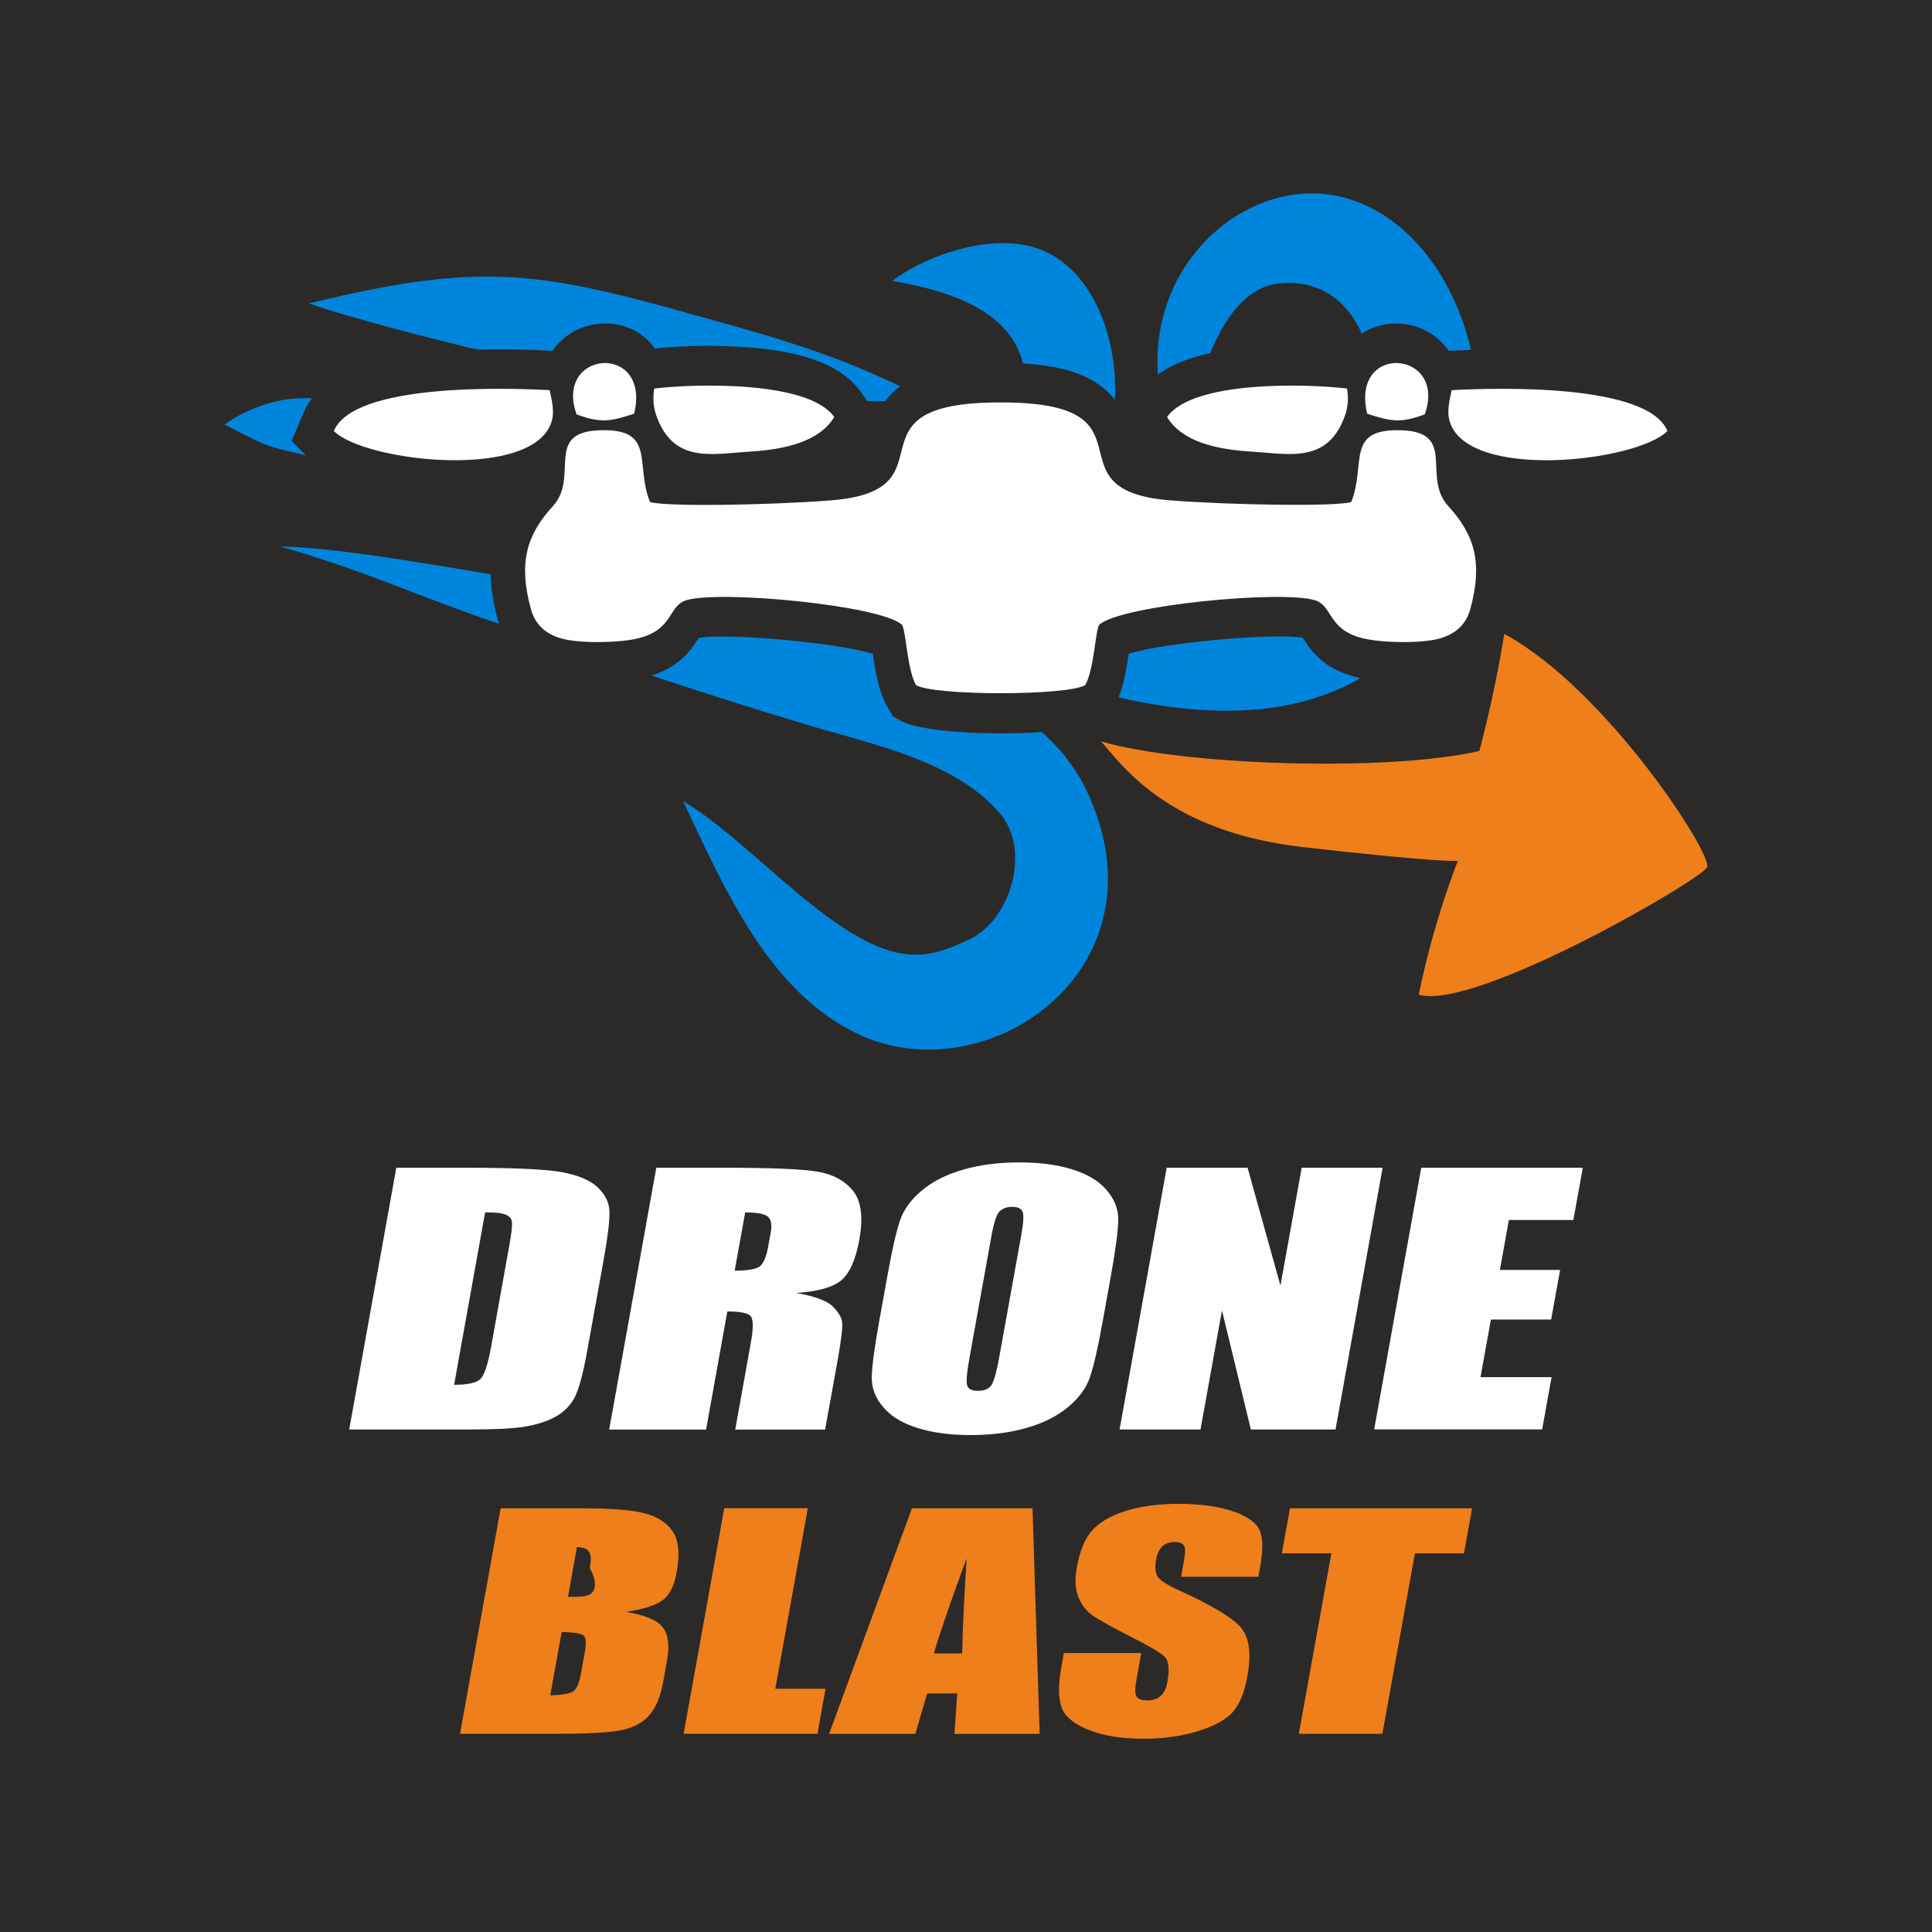
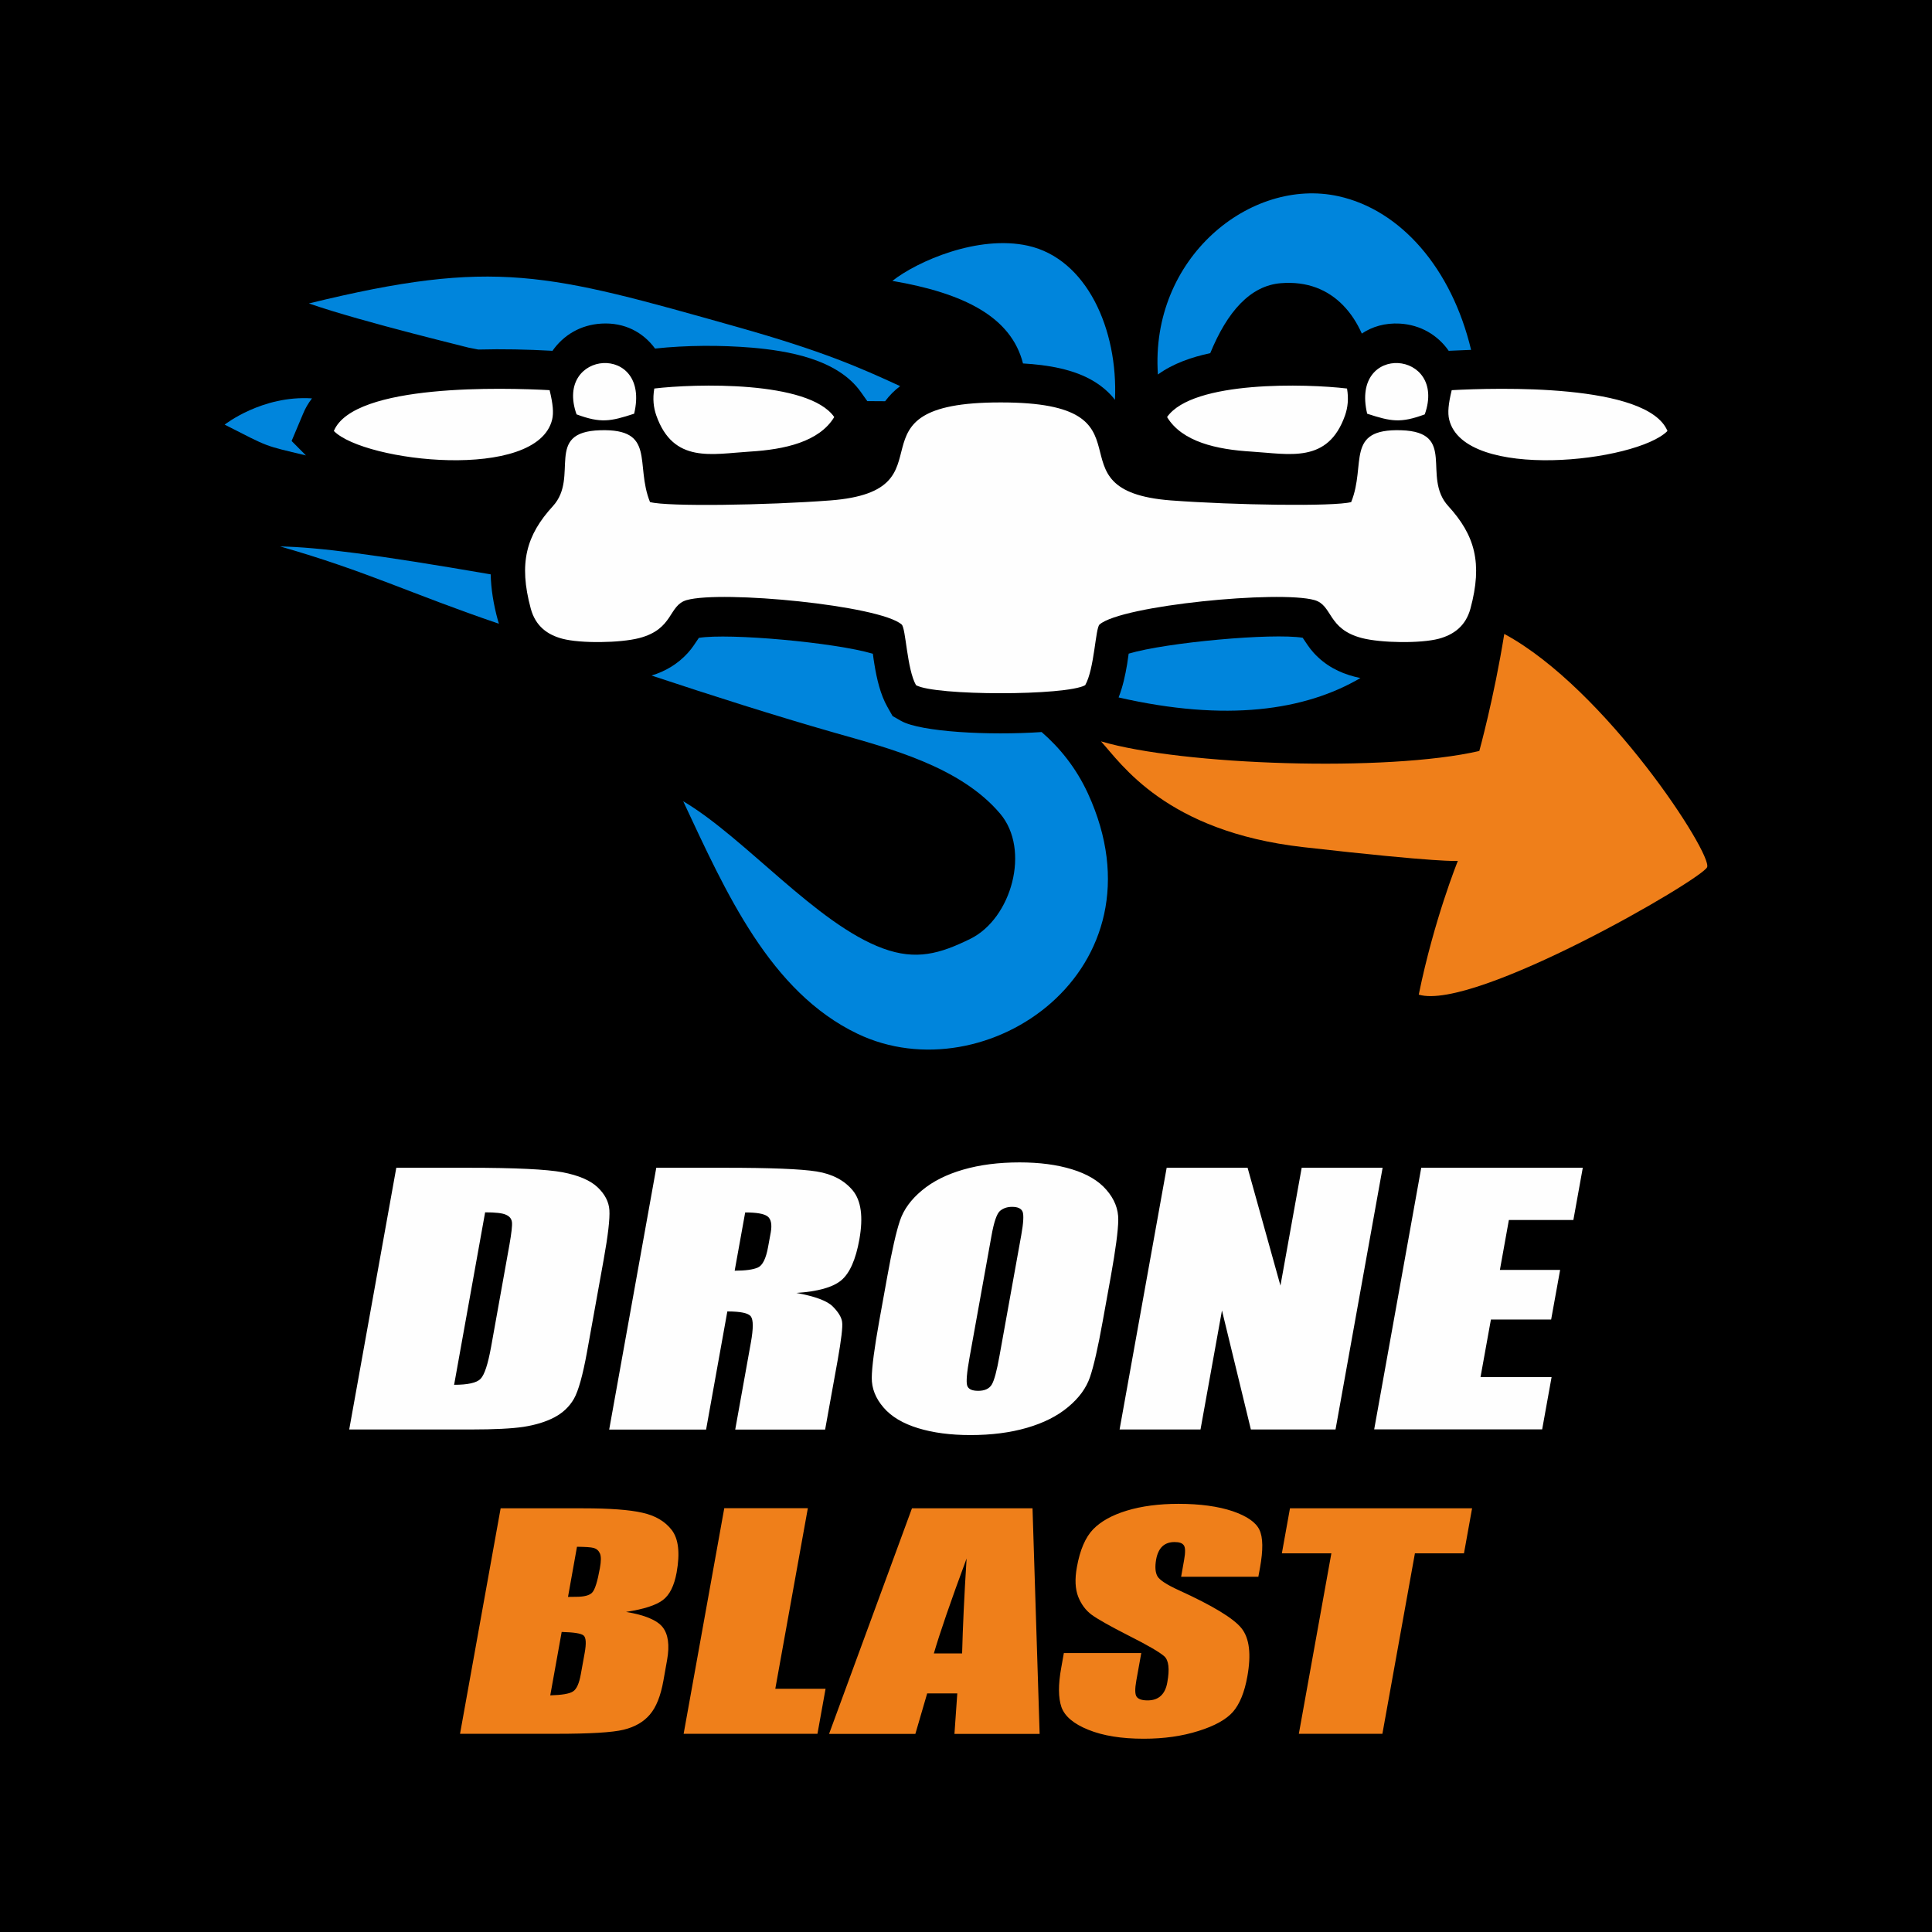
<svg xmlns="http://www.w3.org/2000/svg" xml:space="preserve" width="117.263mm" height="117.263mm" version="1.1" style="shape-rendering:geometricPrecision; text-rendering:geometricPrecision; image-rendering:optimizeQuality; fill-rule:evenodd; clip-rule:evenodd" viewBox="0 0 176.43 176.43">
  <defs>
    <style type="text/css">
   
    .fil5 {fill:#FEFEFE}
-     .fil0 {fill:#2B2A29}
    .fil4 {fill:#EF7F1A}
+     .fil0 {fill:black}
    .fil3 {fill:#0085DC}
    .fil1 {fill:#FEFEFE;fill-rule:nonzero}
    .fil2 {fill:#EF7F1A;fill-rule:nonzero}
   
  </style>
  </defs>
  <g id="Warstwa_x0020_1">
-     <g id="_1959497069920">
+     <g id="_2353050411456">
      <rect class="fil0" x="0" width="176.43" height="176.43" />
      <g>
        <g>
          <path class="fil1" d="M36.18 106.64l6.61 0c4.26,0 7.12,0.14 8.58,0.41 1.45,0.28 2.52,0.73 3.19,1.36 0.67,0.63 1.04,1.33 1.09,2.1 0.05,0.78 -0.12,2.29 -0.53,4.56l-1.51 8.37c-0.39,2.15 -0.79,3.58 -1.2,4.3 -0.42,0.73 -1.02,1.29 -1.8,1.7 -0.79,0.41 -1.72,0.69 -2.8,0.86 -1.07,0.16 -2.67,0.24 -4.78,0.24l-11.14 0 4.3 -23.9zm8.12 4.08l-2.83 15.74c1.25,0 2.06,-0.18 2.41,-0.54 0.36,-0.36 0.68,-1.34 0.97,-2.94l1.67 -9.3c0.19,-1.08 0.27,-1.78 0.23,-2.08 -0.04,-0.31 -0.22,-0.53 -0.55,-0.67 -0.32,-0.15 -0.95,-0.22 -1.9,-0.22zm15.63 -4.08l6.25 0c4.17,0 6.97,0.11 8.4,0.34 1.43,0.23 2.53,0.81 3.3,1.74 0.76,0.93 0.96,2.41 0.6,4.45 -0.33,1.86 -0.89,3.11 -1.66,3.75 -0.77,0.64 -2.13,1.02 -4.09,1.15 1.69,0.31 2.8,0.72 3.31,1.23 0.51,0.51 0.8,0.98 0.86,1.41 0.07,0.43 -0.07,1.61 -0.41,3.53l-1.14 6.31 -8.21 0 1.43 -7.95c0.23,-1.28 0.23,-2.07 -0,-2.38 -0.22,-0.31 -0.94,-0.46 -2.15,-0.46l-1.94 10.79 -8.85 0 4.3 -23.9zm8.12 4.08l-0.96 5.32c0.99,0 1.69,-0.1 2.12,-0.29 0.43,-0.19 0.74,-0.82 0.93,-1.87l0.24 -1.31c0.14,-0.76 0.03,-1.26 -0.3,-1.5 -0.34,-0.24 -1.02,-0.35 -2.03,-0.35zm32.65 9.93c-0.43,2.4 -0.82,4.1 -1.16,5.1 -0.34,1 -1,1.91 -2,2.74 -0.99,0.83 -2.25,1.46 -3.77,1.9 -1.52,0.44 -3.23,0.66 -5.15,0.66 -1.82,0 -3.41,-0.21 -4.78,-0.63 -1.37,-0.42 -2.43,-1.04 -3.15,-1.88 -0.73,-0.84 -1.09,-1.75 -1.08,-2.73 0.01,-0.99 0.24,-2.71 0.68,-5.17l0.74 -4.09c0.43,-2.4 0.82,-4.1 1.16,-5.1 0.34,-1 1,-1.91 2,-2.74 0.99,-0.83 2.25,-1.46 3.77,-1.9 1.52,-0.44 3.23,-0.66 5.15,-0.66 1.82,0 3.41,0.21 4.78,0.63 1.37,0.42 2.43,1.04 3.15,1.88 0.73,0.84 1.09,1.75 1.08,2.73 -0.01,0.99 -0.24,2.71 -0.68,5.17l-0.74 4.09zm-7.44 -7.85c0.2,-1.11 0.24,-1.82 0.13,-2.13 -0.12,-0.31 -0.44,-0.46 -0.97,-0.46 -0.45,0 -0.82,0.13 -1.11,0.38 -0.28,0.25 -0.54,0.99 -0.76,2.22l-2.01 11.15c-0.25,1.38 -0.32,2.24 -0.22,2.56 0.1,0.33 0.43,0.49 1.01,0.49 0.59,0 1,-0.19 1.23,-0.56 0.23,-0.37 0.47,-1.26 0.72,-2.67l1.98 -10.98zm33 -6.16l-4.3 23.9 -7.73 0 -2.64 -10.87 -1.96 10.87 -7.39 0 4.3 -23.9 7.39 0 3 10.76 1.94 -10.76 7.39 0zm3.54 0l14.74 0 -0.86 4.77 -5.89 0 -0.82 4.56 5.5 0 -0.82 4.53 -5.5 0 -0.95 5.26 6.49 0 -0.86 4.77 -15.34 0 4.3 -23.9z" />
-           <path class="fil2" d="M45.7 137.74l7.58 0c2.39,0 4.19,0.13 5.37,0.4 1.19,0.26 2.09,0.79 2.7,1.59 0.61,0.8 0.76,2.09 0.44,3.87 -0.22,1.2 -0.63,2.04 -1.25,2.51 -0.62,0.48 -1.75,0.84 -3.37,1.09 1.71,0.28 2.83,0.75 3.34,1.39 0.51,0.65 0.65,1.64 0.41,2.99l-0.34 1.91c-0.25,1.39 -0.66,2.42 -1.24,3.09 -0.57,0.67 -1.37,1.13 -2.4,1.38 -1.03,0.25 -3.08,0.37 -6.14,0.37l-8.79 0 3.71 -20.6zm6.99 3.51l-0.82 4.58c0.32,-0.01 0.57,-0.01 0.75,-0.01 0.73,0 1.22,-0.13 1.46,-0.39 0.25,-0.26 0.48,-1 -0.22 -2.22 0.12,-0.65 0.12,-1.1 -0,-1.36 -0.12,-0.26 -0.31,-0.42 -0.56,-0.49 -0.25,-0.07 -0.77,-0.1 -1.53,-0.11zm-1.4 7.79l-1.04 5.78c1.05,-0.03 1.75,-0.14 2.08,-0.36 0.33,-0.21 0.56,-0.74 0.71,-1.57l0.35 -1.93c0.16,-0.89 0.13,-1.42 -0.1,-1.61 -0.23,-0.19 -0.89,-0.29 -2,-0.32zm22.48 -11.3l-2.97 16.48 4.59 0 -0.74 4.11 -12.22 0 3.71 -20.6 7.63 0zm20.52 0l0.65 20.6 -7.78 0 0.26 -3.7 -2.75 0 -1.08 3.7 -7.88 0 7.57 -20.6 11.02 0zm-6.43 13.25c0.06,-2.33 0.19,-5.22 0.41,-8.67 -1.47,3.96 -2.46,6.85 -2.99,8.67l2.59 0zm27.07 -7l-7.07 0 0.27 -1.52c0.13,-0.71 0.12,-1.17 -0.03,-1.36 -0.14,-0.2 -0.42,-0.29 -0.84,-0.29 -0.46,0 -0.83,0.13 -1.11,0.39 -0.28,0.26 -0.47,0.66 -0.57,1.19 -0.12,0.69 -0.08,1.2 0.12,1.55 0.2,0.34 0.84,0.76 1.93,1.26 3.12,1.42 5.04,2.59 5.75,3.49 0.72,0.91 0.89,2.37 0.53,4.38 -0.26,1.47 -0.71,2.55 -1.32,3.25 -0.61,0.69 -1.66,1.28 -3.14,1.74 -1.48,0.47 -3.14,0.71 -5,0.71 -2.04,0 -3.72,-0.27 -5.07,-0.82 -1.34,-0.54 -2.15,-1.23 -2.45,-2.07 -0.29,-0.84 -0.3,-2.04 -0.02,-3.58l0.24 -1.35 7.07 0 -0.45 2.5c-0.14,0.77 -0.13,1.27 0.03,1.49 0.16,0.22 0.49,0.33 1,0.33 0.51,0 0.91,-0.14 1.21,-0.42 0.3,-0.28 0.5,-0.69 0.59,-1.24 0.22,-1.21 0.13,-2 -0.28,-2.37 -0.42,-0.37 -1.49,-1 -3.22,-1.87 -1.73,-0.88 -2.86,-1.52 -3.41,-1.92 -0.54,-0.4 -0.95,-0.95 -1.23,-1.65 -0.27,-0.7 -0.32,-1.6 -0.12,-2.69 0.28,-1.58 0.78,-2.73 1.48,-3.46 0.71,-0.73 1.73,-1.3 3.08,-1.71 1.35,-0.41 2.93,-0.62 4.73,-0.62 1.97,0 3.61,0.23 4.93,0.67 1.31,0.45 2.13,1.02 2.45,1.7 0.33,0.68 0.35,1.84 0.05,3.48l-0.15 0.82zm19.5 -6.25l-0.74 4.11 -4.48 0 -2.97 16.48 -7.63 0 2.97 -16.48 -4.52 0 0.74 -4.11 16.62 0z" />
+           <path class="fil2" d="M45.7 137.74l7.58 0c2.39,0 4.19,0.13 5.37,0.4 1.19,0.26 2.09,0.79 2.7,1.59 0.61,0.8 0.76,2.09 0.44,3.87 -0.22,1.2 -0.63,2.04 -1.25,2.51 -0.62,0.48 -1.75,0.84 -3.37,1.09 1.71,0.28 2.83,0.75 3.34,1.39 0.51,0.65 0.65,1.64 0.41,2.99l-0.34 1.91c-0.25,1.39 -0.66,2.42 -1.24,3.09 -0.57,0.67 -1.37,1.13 -2.4,1.38 -1.03,0.25 -3.08,0.37 -6.14,0.37l-8.79 0 3.71 -20.6zm6.99 3.51l-0.82 4.58c0.32,-0.01 0.57,-0.01 0.75,-0.01 0.73,0 1.22,-0.13 1.46,-0.39 0.25,-0.26 0.48,-1 0.7,-2.22 0.12,-0.65 0.12,-1.1 -0,-1.36 -0.12,-0.26 -0.31,-0.42 -0.56,-0.49 -0.25,-0.07 -0.77,-0.1 -1.53,-0.11zm-1.4 7.79l-1.04 5.78c1.05,-0.03 1.75,-0.14 2.08,-0.36 0.33,-0.21 0.56,-0.74 0.71,-1.57l0.35 -1.93c0.16,-0.89 0.13,-1.42 -0.1,-1.61 -0.23,-0.19 -0.89,-0.29 -2,-0.32zm22.48 -11.3l-2.97 16.48 4.59 0 -0.74 4.11 -12.22 0 3.71 -20.6 7.63 0zm20.52 0l0.65 20.6 -7.78 0 0.26 -3.7 -2.75 0 -1.08 3.7 -7.88 0 7.57 -20.6 11.02 0zm-6.43 13.25c0.06,-2.33 0.19,-5.22 0.41,-8.67 -1.47,3.96 -2.46,6.85 -2.99,8.67l2.59 0zm27.07 -7l-7.07 0 0.27 -1.52c0.13,-0.71 0.12,-1.17 -0.03,-1.36 -0.14,-0.2 -0.42,-0.29 -0.84,-0.29 -0.46,0 -0.83,0.13 -1.11,0.39 -0.28,0.26 -0.47,0.66 -0.57,1.19 -0.12,0.69 -0.08,1.2 0.12,1.55 0.2,0.34 0.84,0.76 1.93,1.26 3.12,1.42 5.04,2.59 5.75,3.49 0.72,0.91 0.89,2.37 0.53,4.38 -0.26,1.47 -0.71,2.55 -1.32,3.25 -0.61,0.69 -1.66,1.28 -3.14,1.74 -1.48,0.47 -3.14,0.71 -5,0.71 -2.04,0 -3.72,-0.27 -5.07,-0.82 -1.34,-0.54 -2.15,-1.23 -2.45,-2.07 -0.29,-0.84 -0.3,-2.04 -0.02,-3.58l0.24 -1.35 7.07 0 -0.45 2.5c-0.14,0.77 -0.13,1.27 0.03,1.49 0.16,0.22 0.49,0.33 1,0.33 0.51,0 0.91,-0.14 1.21,-0.42 0.3,-0.28 0.5,-0.69 0.59,-1.24 0.22,-1.21 0.13,-2 -0.28,-2.37 -0.42,-0.37 -1.49,-1 -3.22,-1.87 -1.73,-0.88 -2.86,-1.52 -3.41,-1.92 -0.54,-0.4 -0.95,-0.95 -1.23,-1.65 -0.27,-0.7 -0.32,-1.6 -0.12,-2.69 0.28,-1.58 0.78,-2.73 1.48,-3.46 0.71,-0.73 1.73,-1.3 3.08,-1.71 1.35,-0.41 2.93,-0.62 4.73,-0.62 1.97,0 3.61,0.23 4.93,0.67 1.31,0.45 2.13,1.02 2.45,1.7 0.33,0.68 0.35,1.84 0.05,3.48l-0.15 0.82zm19.5 -6.25l-0.74 4.11 -4.48 0 -2.97 16.48 -7.63 0 2.97 -16.48 -4.52 0 0.74 -4.11 16.62 0z" />
        </g>
        <path class="fil3" d="M80.84 36.64c-0.53,0 -1.07,-0 -1.64,-0.01l-0.58 -0.82c-2.15,-3.05 -6.74,-3.78 -9.94,-4.06 -2.86,-0.24 -5.99,-0.23 -8.86,0.08 -1.1,-1.5 -2.8,-2.4 -4.89,-2.28 -1.93,0.11 -3.48,1.06 -4.48,2.49l-0.12 -0.01c-2.19,-0.12 -4.42,-0.17 -6.65,-0.11 -2.26,-0.43 -1.78,-0.36 -0.97,-0.19 0.81,0.17 -9.61,-2.31 -14.5,-4.02 17.03,-4.17 21.77,-2.74 39.12,2.15 7.83,2.21 11.18,3.7 14.87,5.4 -0.54,0.41 -0.99,0.87 -1.37,1.38z" />
        <path class="fil3" d="M25.58 49.9c3.48,0.07 8.67,0.73 19.23,2.55 0.03,1.32 0.25,2.72 0.66,4.21 0.03,0.1 0.06,0.2 0.09,0.3 -8.06,-2.74 -12.01,-4.78 -19.98,-7.06zm69.53 16.94c1.68,1.46 3.16,3.28 4.24,5.62 7.4,16.11 -9.33,27.56 -21.05,21.94 -7.99,-3.83 -12.01,-12.9 -15.91,-21.23 5.64,3.33 12.16,11.21 18.24,13.44 3.03,1.11 5.19,0.5 7.99,-0.88 3.75,-1.85 5.51,-8.13 2.71,-11.43 -3.65,-4.31 -10.14,-5.97 -15.06,-7.37 -5.56,-1.59 -11.16,-3.38 -16.77,-5.24 1.24,-0.38 2.36,-1.02 3.31,-2.06 0.43,-0.47 0.69,-0.92 1.01,-1.38 2.76,-0.45 12.43,0.42 15.89,1.45 0.04,0.33 0.09,0.66 0.14,0.96 0.22,1.34 0.54,2.75 1.19,3.9l0.47 0.83 0.77 0.44c1.78,1.01 8.05,1.35 12.85,1.02z" />
        <path class="fil3" d="M124.36 30.46c-0.44,-0.99 -1.01,-1.86 -1.7,-2.57 -1.4,-1.44 -3.29,-2.22 -5.68,-2.03 -2.81,0.22 -4.91,2.61 -6.46,6.39 -1.69,0.36 -3.41,0.95 -4.78,1.95 -0.73,-10.66 8.48,-18.05 16.49,-16.28 5.68,1.25 10.33,6.58 12.11,14.03 -0.64,0.02 -1.28,0.05 -1.92,0.08l-0.12 0.01c-1,-1.43 -2.56,-2.38 -4.48,-2.49 -1.33,-0.07 -2.51,0.27 -3.47,0.92zm-0.13 31.46c-5.07,2.97 -12.25,4.02 -22.08,1.77 0.38,-0.96 0.61,-2.02 0.78,-3.04 0.05,-0.3 0.09,-0.63 0.14,-0.96 3.46,-1.03 13.13,-1.9 15.89,-1.45 0.32,0.46 0.58,0.91 1.01,1.38 1.06,1.16 2.34,1.82 3.75,2.18 0.16,0.04 0.34,0.08 0.52,0.12z" />
        <path class="fil4" d="M100.54 67.7c1.85,2.02 5.9,8.23 18.47,9.66 12.57,1.43 14.12,1.26 14.12,1.26 0,0 -2.17,5.34 -3.57,12.21 5.09,1.53 25.78,-10.48 26.33,-11.63 0.55,-1.15 -9.25,-16.31 -18.52,-21.31 -0.94,5.86 -2.28,10.69 -2.28,10.69 -8.42,1.94 -27.16,1.31 -34.55,-0.88z" />
        <path class="fil3" d="M20.51 38.78c0,0 3.43,-2.7 7.98,-2.4 -0.33,0.43 -0.61,0.9 -0.82,1.42l-1.04 2.47 1.31 1.32c-3.92,-0.94 -3.29,-0.71 -7.42,-2.81zm72.91 -5.59c-1.08,-4.26 -5.4,-6.42 -11.93,-7.54 2.29,-1.8 7.83,-4.22 12.38,-3.21 5.36,1.19 8.24,7.62 7.95,14.07 -0.5,-0.64 -1.12,-1.19 -1.88,-1.66 -1.85,-1.14 -4.28,-1.53 -6.52,-1.66z" />
        <path class="fil5" d="M59.36 45.85c-1.4,-3.46 0.59,-6.72 -4.56,-6.56 -5.17,0.16 -1.85,4.24 -4.31,6.93 -2.42,2.64 -3.15,5.19 -2.02,9.36 0.44,1.63 1.56,2.4 2.89,2.75 1.66,0.44 5.28,0.39 7.01,-0.06 3.17,-0.82 2.65,-2.99 4.34,-3.47 3.21,-0.91 17.63,0.48 19.63,2.23 0.39,0.34 0.47,4.05 1.31,5.54 1.73,0.98 13.72,0.98 15.45,0 0.85,-1.5 0.93,-5.21 1.31,-5.54 2.01,-1.75 16.42,-3.14 19.63,-2.23 1.68,0.48 1.16,2.65 4.34,3.47 1.74,0.45 5.35,0.5 7.01,0.06 1.33,-0.36 2.45,-1.13 2.89,-2.75 1.13,-4.17 0.4,-6.71 -2.02,-9.36 -2.47,-2.69 0.85,-6.77 -4.31,-6.93 -5.15,-0.16 -3.16,3.1 -4.56,6.56 -1.57,0.42 -10.66,0.28 -16.44,-0.15 -11.71,-0.89 -0.68,-8.97 -15.57,-8.95 -14.89,-0.02 -3.86,8.06 -15.57,8.95 -5.78,0.44 -14.87,0.58 -16.44,0.15zm92.91 -6.49c-2.81,2.84 -18.55,4.61 -19.93,-1.04 -0.15,-0.62 -0.08,-1.42 0.23,-2.69 4.05,-0.22 17.87,-0.64 19.7,3.72zm-45.69 -1.28c2.35,-3.35 12.79,-3.04 16.43,-2.6 0.16,0.94 0.07,1.73 -0.18,2.45 -1.56,4.44 -5.1,3.52 -8.55,3.31 -3.17,-0.19 -6.33,-0.89 -7.7,-3.15zm18.27 -0.3c-1.56,-6.53 7.34,-5.82 5.26,0.06 -2.22,0.82 -3.08,0.65 -5.26,-0.06zm-94.36 1.58c2.81,2.84 18.55,4.61 19.93,-1.04 0.15,-0.62 0.08,-1.42 -0.23,-2.69 -4.05,-0.22 -17.87,-0.64 -19.7,3.72zm45.69 -1.28c-2.35,-3.35 -12.79,-3.04 -16.43,-2.6 -0.16,0.94 -0.07,1.73 0.18,2.45 1.56,4.44 5.1,3.52 8.55,3.31 3.17,-0.19 6.33,-0.89 7.7,-3.15zm-18.27 -0.3c1.56,-6.53 -7.34,-5.82 -5.26,0.06 2.22,0.82 3.08,0.65 5.26,-0.06z" />
      </g>
    </g>
  </g>
</svg>
